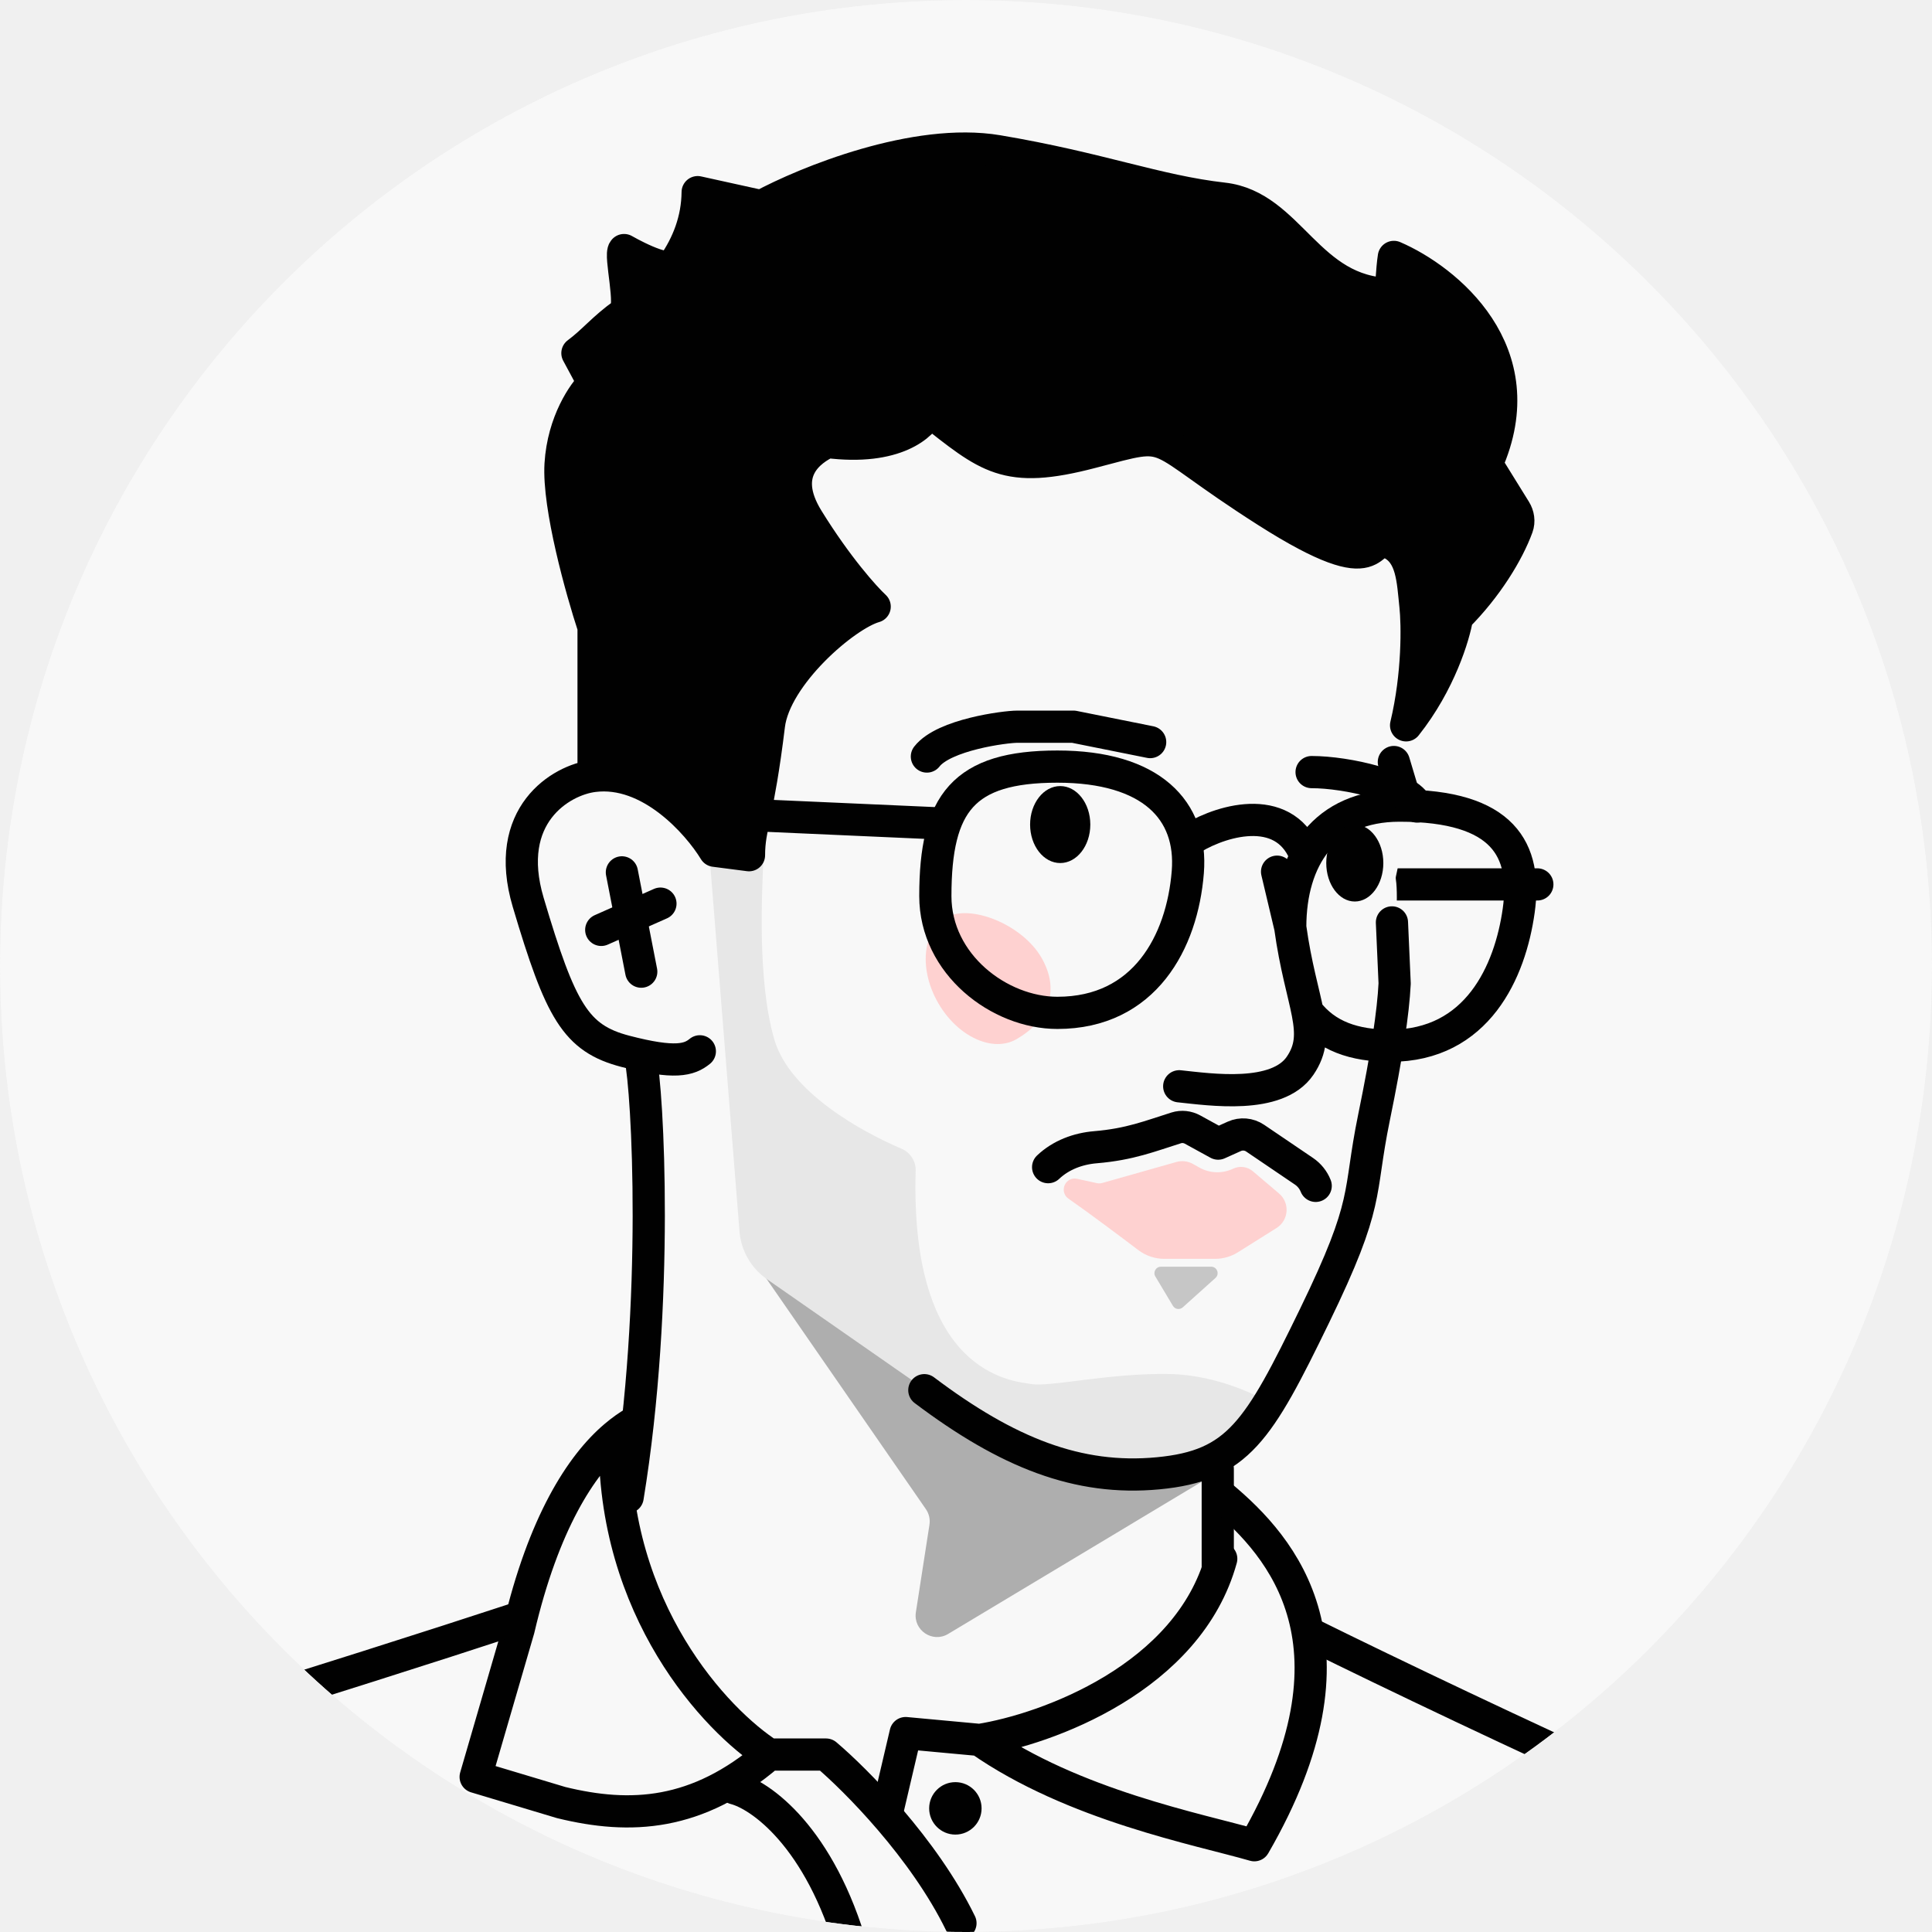
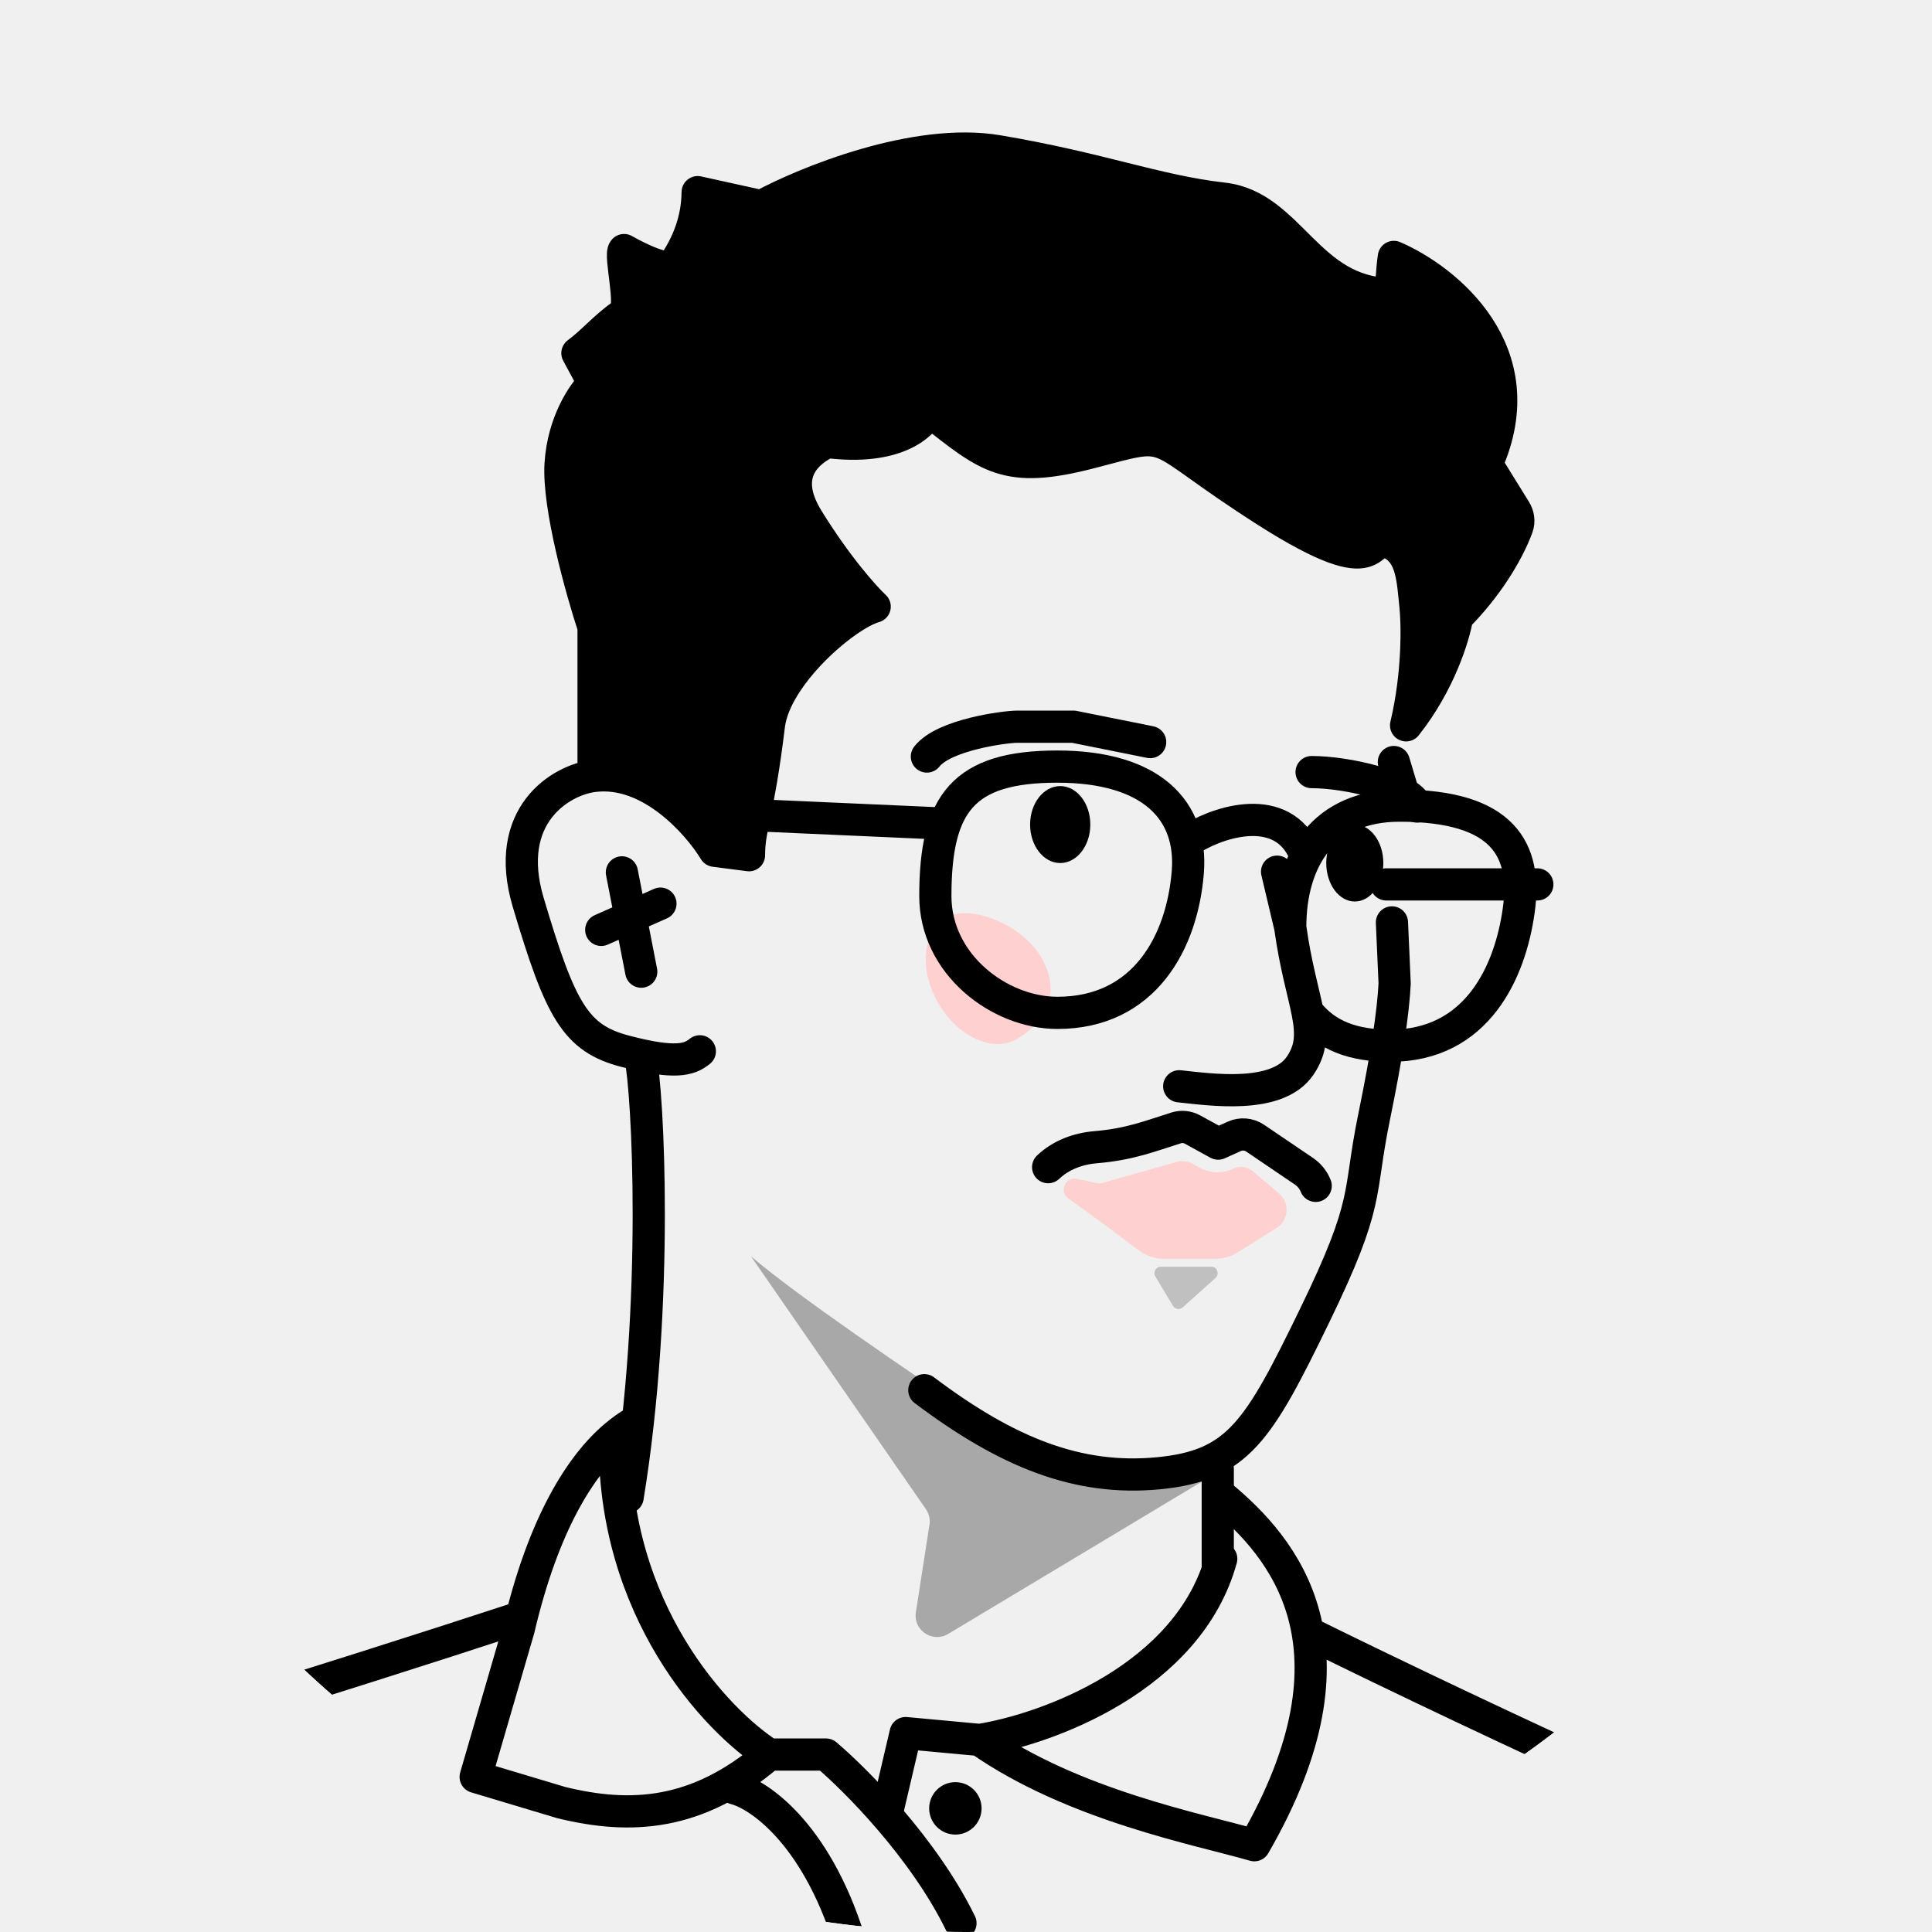
<svg xmlns="http://www.w3.org/2000/svg" width="90" height="90" viewBox="0 0 90 90" fill="none">
  <g clip-path="url(#clip0_180_42)">
    <mask id="mask0_180_42" style="mask-type:luminance" maskUnits="userSpaceOnUse" x="0" y="0" width="90" height="90">
      <path d="M0 0H90V90H0V0Z" fill="white" />
    </mask>
    <g mask="url(#mask0_180_42)">
-       <path d="M0 0H90V90H0V0Z" fill="#F8F8F8" />
-       <path d="M71.615 41.199H64.579" stroke="#010101" stroke-width="1.5" stroke-linecap="round" stroke-linejoin="round" />
-       <path d="M28.384 70.268L31.5 76.544C31.509 76.562 31.521 76.58 31.534 76.597L35.736 81.882C35.793 81.954 35.88 81.995 35.971 81.995H38.892C38.978 81.995 39.061 82.033 39.118 82.098L40.921 84.166C41.079 84.348 41.377 84.278 41.437 84.044L42.155 81.264C42.189 81.132 42.309 81.039 42.445 81.039H45.779C45.798 81.039 45.816 81.038 45.834 81.034C53.816 79.571 56.749 74.936 56.972 72.879C56.974 72.863 56.974 72.847 56.973 72.831L56.68 68.232C56.672 68.108 56.742 67.993 56.852 67.936C60.327 66.142 61.952 59.924 63.033 56.718C63.039 56.702 63.043 56.686 63.046 56.668C63.433 54.089 64.29 48.431 64.65 46.227C65.002 44.068 65.156 41.791 65.023 40.956C65.017 40.917 65.017 40.877 65.025 40.838L65.727 37.53C65.739 37.471 65.734 37.409 65.711 37.354L65.053 35.75C65.027 35.686 65.023 35.616 65.043 35.55L65.771 33.124C65.779 33.096 65.784 33.067 65.784 33.038V29.87V24.513C65.784 24.409 65.729 24.312 65.64 24.257L59.535 20.52C59.504 20.5 59.469 20.487 59.433 20.48L49.053 18.57C49.029 18.565 49.004 18.564 48.979 18.565L40.281 19.136C40.238 19.139 40.195 19.151 40.157 19.172L36.249 21.303C36.099 21.385 36.048 21.574 36.135 21.72L39.647 27.615C39.717 27.732 39.698 27.882 39.602 27.98L32.944 34.697C32.91 34.733 32.867 34.759 32.819 34.773L25.664 36.971C25.602 36.99 25.547 37.029 25.511 37.083C25.21 37.529 24.635 38.592 24.347 39.891C23.961 41.625 25.503 44.709 26.467 46.958C27.177 48.615 28.852 49.164 29.78 49.256C29.911 49.269 30.024 49.351 30.054 49.479C30.927 53.17 29.77 65.022 28.973 69.021C28.966 69.057 28.953 69.088 28.934 69.118L28.398 69.975C28.343 70.064 28.337 70.174 28.384 70.268Z" fill="#F8F8F8" />
-       <path opacity="0.3" d="M43.132 70.303L34.98 58.52C37.035 60.287 42.192 63.805 45.828 66.229C49.464 68.653 54.553 69.002 56.681 68.605L44.167 76.116C43.441 76.552 42.535 75.942 42.665 75.105L43.298 71.026C43.337 70.773 43.278 70.514 43.132 70.303Z" fill="#010101" />
-       <path d="M60.104 43.192C60.104 40.011 61.676 37.529 65.199 37.529C70.049 37.529 71.143 39.59 70.747 42.42C70.351 45.249 68.83 48.714 64.765 48.714C63.081 48.714 61.782 48.266 60.906 47.127M60.104 43.192C60.606 46.82 61.623 48.093 60.563 49.648C59.489 51.223 56.373 50.754 54.932 50.603M60.104 43.192L59.491 40.606" stroke="#010101" stroke-width="1.5" stroke-linecap="round" stroke-linejoin="round" />
+       <path d="M0 0H90V90H0V0Z" fill="transparent" />
+       <path d="M71.615 41.199H64.579" stroke="currentColor" stroke-width="1.5" stroke-linecap="round" stroke-linejoin="round" />
+       <path d="M28.384 70.268L31.5 76.544C31.509 76.562 31.521 76.58 31.534 76.597L35.736 81.882C35.793 81.954 35.88 81.995 35.971 81.995H38.892C38.978 81.995 39.061 82.033 39.118 82.098L40.921 84.166C41.079 84.348 41.377 84.278 41.437 84.044L42.155 81.264C42.189 81.132 42.309 81.039 42.445 81.039H45.779C45.798 81.039 45.816 81.038 45.834 81.034C53.816 79.571 56.749 74.936 56.972 72.879C56.974 72.863 56.974 72.847 56.973 72.831L56.68 68.232C56.672 68.108 56.742 67.993 56.852 67.936C60.327 66.142 61.952 59.924 63.033 56.718C63.039 56.702 63.043 56.686 63.046 56.668C63.433 54.089 64.29 48.431 64.65 46.227C65.002 44.068 65.156 41.791 65.023 40.956C65.017 40.917 65.017 40.877 65.025 40.838L65.727 37.53C65.739 37.471 65.734 37.409 65.711 37.354L65.053 35.75C65.027 35.686 65.023 35.616 65.043 35.55L65.771 33.124C65.779 33.096 65.784 33.067 65.784 33.038V29.87V24.513C65.784 24.409 65.729 24.312 65.64 24.257L59.535 20.52C59.504 20.5 59.469 20.487 59.433 20.48L49.053 18.57C49.029 18.565 49.004 18.564 48.979 18.565L40.281 19.136C40.238 19.139 40.195 19.151 40.157 19.172L36.249 21.303C36.099 21.385 36.048 21.574 36.135 21.72L39.647 27.615C39.717 27.732 39.698 27.882 39.602 27.98L32.944 34.697C32.91 34.733 32.867 34.759 32.819 34.773L25.664 36.971C25.602 36.99 25.547 37.029 25.511 37.083C25.21 37.529 24.635 38.592 24.347 39.891C23.961 41.625 25.503 44.709 26.467 46.958C27.177 48.615 28.852 49.164 29.78 49.256C29.911 49.269 30.024 49.351 30.054 49.479C30.927 53.17 29.77 65.022 28.973 69.021C28.966 69.057 28.953 69.088 28.934 69.118L28.398 69.975C28.343 70.064 28.337 70.174 28.384 70.268Z" fill="transparent" />
+       <path opacity="0.3" d="M43.132 70.303L34.98 58.52C37.035 60.287 42.192 63.805 45.828 66.229C49.464 68.653 54.553 69.002 56.681 68.605L44.167 76.116C43.441 76.552 42.535 75.942 42.665 75.105L43.298 71.026C43.337 70.773 43.278 70.514 43.132 70.303Z" fill="currentColor" />
+       <path d="M60.104 43.192C60.104 40.011 61.676 37.529 65.199 37.529C70.049 37.529 71.143 39.59 70.747 42.42C70.351 45.249 68.83 48.714 64.765 48.714C63.081 48.714 61.782 48.266 60.906 47.127M60.104 43.192C60.606 46.82 61.623 48.093 60.563 49.648C59.489 51.223 56.373 50.754 54.932 50.603M60.104 43.192L59.491 40.606" stroke="currentColor" stroke-width="1.5" stroke-linecap="round" stroke-linejoin="round" />
      <path d="M44.07 42.743C42.964 43.386 42.804 45.175 43.713 46.739C44.622 48.302 46.256 49.048 47.362 48.404C48.814 47.56 49.419 46.168 48.51 44.604C47.6 43.041 45.176 42.1 44.07 42.743Z" fill="#FED1D0" />
-       <path d="M55.332 40.627C55.072 43.883 53.321 47.183 49.257 47.183C46.557 47.183 43.572 44.924 43.572 41.743C43.572 37.397 44.886 35.711 49.257 35.711C53.627 35.711 55.564 37.738 55.332 40.627Z" stroke="#010101" stroke-width="1.5" stroke-linecap="round" stroke-linejoin="round" />
-       <path d="M55.312 39.201C56.554 38.337 59.54 37.305 60.681 39.546" stroke="#010101" stroke-width="1.5" stroke-linecap="round" stroke-linejoin="round" />
-       <path d="M43.933 38.365L35.416 37.986" stroke="#010101" stroke-width="1.5" stroke-linecap="round" stroke-linejoin="round" />
-       <path d="M34.449 57.364L33.053 39.873H35.567C35.5 41.566 35.265 45.644 36.07 48.42C36.777 50.86 40.099 52.703 41.996 53.512C42.402 53.685 42.668 54.092 42.655 54.533C42.38 64.008 47.144 64.326 48.026 64.473C48.931 64.624 51.657 63.956 54.472 64.007C56.725 64.047 58.763 65.062 59.5 65.565C59.064 66.303 57.358 67.948 54.02 68.632C50.681 69.316 46.83 67.342 45.321 66.269L35.725 59.587C34.988 59.074 34.52 58.258 34.449 57.364Z" fill="#E7E7E7" />
-       <path d="M27.651 36.148C30.265 35.817 32.501 38.333 33.292 39.632L34.891 39.839C34.891 38.514 35.313 37.95 35.819 33.789C36.102 31.451 39.372 28.644 40.746 28.258C40.277 27.823 38.996 26.398 37.629 24.186C36.261 21.973 37.757 20.958 38.545 20.589C41.722 20.991 43.02 19.785 43.271 19.131C46.036 21.293 46.83 22.124 50.852 21.068C54.875 20.012 53.316 20.198 58.998 23.818C64.679 27.439 63.531 24.706 64.788 25.309C65.793 25.792 65.811 27.045 65.936 28.218C66.029 29.079 66.071 31.397 65.501 33.789C67.071 31.812 67.74 29.6 67.878 28.741C69.258 27.361 70.245 25.742 70.68 24.551C70.775 24.289 70.73 24 70.583 23.764L69.255 21.621C71.588 16.392 67.344 13.007 64.931 11.968C64.847 12.487 64.788 13.698 64.788 13.698C60.916 13.648 60.104 9.605 56.986 9.253C53.869 8.9 51.254 7.845 46.478 7.041C42.657 6.397 37.545 8.482 35.467 9.605L32.5 8.951C32.487 10.243 32.041 11.372 31.377 12.332C31.055 12.797 29.071 11.649 29.071 11.649C28.844 11.848 29.485 14.31 29.071 14.605C28.094 15.299 27.651 15.893 26.898 16.451L27.651 17.851C27.189 18.286 26.235 19.651 26.114 21.621C25.994 23.592 27.088 27.505 27.651 29.214V36.148Z" fill="#010101" />
-       <path d="M27.651 36.148C30.265 35.817 32.501 38.333 33.292 39.632L34.891 39.839C34.891 38.514 35.313 37.95 35.819 33.789C36.102 31.451 39.372 28.644 40.746 28.258C40.277 27.823 38.996 26.398 37.629 24.186C36.261 21.973 37.757 20.958 38.545 20.589C41.722 20.991 43.02 19.785 43.271 19.131C46.036 21.293 46.83 22.124 50.852 21.068C54.875 20.012 53.316 20.198 58.998 23.818C64.679 27.439 63.531 24.706 64.788 25.309C65.793 25.792 65.811 27.045 65.937 28.218C66.029 29.079 66.071 31.397 65.501 33.789C67.071 31.812 67.74 29.6 67.878 28.741C69.258 27.361 70.245 25.742 70.68 24.551C70.775 24.289 70.73 24 70.583 23.764L69.255 21.621C71.588 16.392 67.344 13.007 64.931 11.968C64.847 12.487 64.788 13.698 64.788 13.698C60.916 13.648 60.104 9.605 56.986 9.253C53.869 8.9 51.255 7.845 46.478 7.041C42.657 6.397 37.545 8.482 35.467 9.605L32.5 8.951C32.487 10.243 32.041 11.372 31.377 12.332C31.055 12.797 29.071 11.649 29.071 11.649C28.844 11.848 29.485 14.31 29.071 14.605C28.094 15.299 27.651 15.893 26.898 16.451L27.651 17.851C27.189 18.286 26.235 19.651 26.114 21.621C25.994 23.592 27.088 27.505 27.651 29.214V36.148ZM27.651 36.148C26.133 36.334 23.399 37.972 24.606 42.035C26.114 47.113 26.819 48.37 29.131 48.974C31.444 49.577 32.11 49.376 32.601 48.974" stroke="#010101" stroke-width="1.5" stroke-linecap="round" stroke-linejoin="round" />
-       <path d="M28.97 40.638L29.872 45.264" stroke="#010101" stroke-width="1.5" stroke-linecap="round" stroke-linejoin="round" />
-       <path d="M30.766 42.095L28.008 43.318" stroke="#010101" stroke-width="1.5" stroke-linecap="round" stroke-linejoin="round" />
-       <path d="M29.836 49.275C30.172 50.75 30.728 60.653 29.237 69.744" stroke="#010101" stroke-width="1.5" stroke-linecap="round" stroke-linejoin="round" />
-       <path d="M65.534 37.51L64.931 35.498" stroke="#010101" stroke-width="1.5" stroke-linecap="round" stroke-linejoin="round" />
-       <path d="M43.059 64.76C46.93 67.677 50.227 68.984 53.947 68.632C57.668 68.28 58.624 66.671 61.239 61.291C63.853 55.911 63.252 55.73 64.006 52.059C64.609 49.123 64.901 47.155 64.968 45.815L64.842 42.969" stroke="#010101" stroke-width="1.5" stroke-linecap="round" stroke-linejoin="round" />
+       <path d="M55.332 40.627C55.072 43.883 53.321 47.183 49.257 47.183C46.557 47.183 43.572 44.924 43.572 41.743C43.572 37.397 44.886 35.711 49.257 35.711C53.627 35.711 55.564 37.738 55.332 40.627Z" stroke="currentColor" stroke-width="1.5" stroke-linecap="round" stroke-linejoin="round" />
+       <path d="M55.312 39.201C56.554 38.337 59.54 37.305 60.681 39.546" stroke="currentColor" stroke-width="1.5" stroke-linecap="round" stroke-linejoin="round" />
+       <path d="M43.933 38.365L35.416 37.986" stroke="currentColor" stroke-width="1.5" stroke-linecap="round" stroke-linejoin="round" />
+       <path d="M34.449 57.364L33.053 39.873H35.567C35.5 41.566 35.265 45.644 36.07 48.42C36.777 50.86 40.099 52.703 41.996 53.512C42.402 53.685 42.668 54.092 42.655 54.533C42.38 64.008 47.144 64.326 48.026 64.473C48.931 64.624 51.657 63.956 54.472 64.007C56.725 64.047 58.763 65.062 59.5 65.565C59.064 66.303 57.358 67.948 54.02 68.632C50.681 69.316 46.83 67.342 45.321 66.269L35.725 59.587C34.988 59.074 34.52 58.258 34.449 57.364Z" fill="transparent" />
+       <path d="M27.651 36.148C30.265 35.817 32.501 38.333 33.292 39.632L34.891 39.839C34.891 38.514 35.313 37.95 35.819 33.789C36.102 31.451 39.372 28.644 40.746 28.258C40.277 27.823 38.996 26.398 37.629 24.186C36.261 21.973 37.757 20.958 38.545 20.589C41.722 20.991 43.02 19.785 43.271 19.131C46.036 21.293 46.83 22.124 50.852 21.068C54.875 20.012 53.316 20.198 58.998 23.818C64.679 27.439 63.531 24.706 64.788 25.309C65.793 25.792 65.811 27.045 65.936 28.218C66.029 29.079 66.071 31.397 65.501 33.789C67.071 31.812 67.74 29.6 67.878 28.741C69.258 27.361 70.245 25.742 70.68 24.551C70.775 24.289 70.73 24 70.583 23.764L69.255 21.621C71.588 16.392 67.344 13.007 64.931 11.968C64.847 12.487 64.788 13.698 64.788 13.698C60.916 13.648 60.104 9.605 56.986 9.253C53.869 8.9 51.254 7.845 46.478 7.041C42.657 6.397 37.545 8.482 35.467 9.605L32.5 8.951C32.487 10.243 32.041 11.372 31.377 12.332C31.055 12.797 29.071 11.649 29.071 11.649C28.844 11.848 29.485 14.31 29.071 14.605C28.094 15.299 27.651 15.893 26.898 16.451L27.651 17.851C27.189 18.286 26.235 19.651 26.114 21.621C25.994 23.592 27.088 27.505 27.651 29.214V36.148Z" fill="currentColor" />
+       <path d="M27.651 36.148C30.265 35.817 32.501 38.333 33.292 39.632L34.891 39.839C34.891 38.514 35.313 37.95 35.819 33.789C36.102 31.451 39.372 28.644 40.746 28.258C40.277 27.823 38.996 26.398 37.629 24.186C36.261 21.973 37.757 20.958 38.545 20.589C41.722 20.991 43.02 19.785 43.271 19.131C46.036 21.293 46.83 22.124 50.852 21.068C54.875 20.012 53.316 20.198 58.998 23.818C64.679 27.439 63.531 24.706 64.788 25.309C65.793 25.792 65.811 27.045 65.937 28.218C66.029 29.079 66.071 31.397 65.501 33.789C67.071 31.812 67.74 29.6 67.878 28.741C69.258 27.361 70.245 25.742 70.68 24.551C70.775 24.289 70.73 24 70.583 23.764L69.255 21.621C71.588 16.392 67.344 13.007 64.931 11.968C64.847 12.487 64.788 13.698 64.788 13.698C60.916 13.648 60.104 9.605 56.986 9.253C53.869 8.9 51.255 7.845 46.478 7.041C42.657 6.397 37.545 8.482 35.467 9.605L32.5 8.951C32.487 10.243 32.041 11.372 31.377 12.332C31.055 12.797 29.071 11.649 29.071 11.649C28.844 11.848 29.485 14.31 29.071 14.605C28.094 15.299 27.651 15.893 26.898 16.451L27.651 17.851C27.189 18.286 26.235 19.651 26.114 21.621C25.994 23.592 27.088 27.505 27.651 29.214V36.148ZM27.651 36.148C26.133 36.334 23.399 37.972 24.606 42.035C26.114 47.113 26.819 48.37 29.131 48.974C31.444 49.577 32.11 49.376 32.601 48.974" stroke="currentColor" stroke-width="1.5" stroke-linecap="round" stroke-linejoin="round" />
+       <path d="M28.97 40.638L29.872 45.264" stroke="currentColor" stroke-width="1.5" stroke-linecap="round" stroke-linejoin="round" />
+       <path d="M30.766 42.095L28.008 43.318" stroke="currentColor" stroke-width="1.5" stroke-linecap="round" stroke-linejoin="round" />
+       <path d="M29.836 49.275C30.172 50.75 30.728 60.653 29.237 69.744" stroke="currentColor" stroke-width="1.5" stroke-linecap="round" stroke-linejoin="round" />
+       <path d="M65.534 37.51L64.931 35.498" stroke="currentColor" stroke-width="1.5" stroke-linecap="round" stroke-linejoin="round" />
+       <path d="M43.059 64.76C46.93 67.677 50.227 68.984 53.947 68.632C57.668 68.28 58.624 66.671 61.239 61.291C63.853 55.911 63.252 55.73 64.006 52.059C64.609 49.123 64.901 47.155 64.968 45.815L64.842 42.969" stroke="currentColor" stroke-width="1.5" stroke-linecap="round" stroke-linejoin="round" />
      <path d="M51.103 55.116L50.166 54.912C49.927 54.86 49.685 54.989 49.595 55.217L49.587 55.235C49.501 55.454 49.578 55.702 49.77 55.836C50.79 56.546 52.245 57.641 53.023 58.231C53.374 58.498 53.801 58.642 54.241 58.642H56.603C56.979 58.642 57.348 58.536 57.667 58.336L59.467 57.205C60.039 56.845 60.097 56.033 59.581 55.596L58.362 54.561C58.106 54.343 57.746 54.297 57.443 54.442C56.944 54.68 56.36 54.662 55.877 54.392L55.565 54.218C55.334 54.089 55.06 54.056 54.805 54.129L51.346 55.108C51.267 55.13 51.184 55.133 51.103 55.116Z" fill="#FED1D0" />
-       <path d="M48.826 54.371C49.422 53.806 50.215 53.51 51.033 53.442C52.647 53.307 53.58 52.921 54.793 52.541C55.047 52.461 55.322 52.492 55.555 52.62L56.747 53.274L57.498 52.936C57.815 52.793 58.182 52.825 58.47 53.02L60.744 54.562C60.99 54.729 61.18 54.965 61.29 55.242" stroke="#010101" stroke-width="1.5" stroke-linecap="round" stroke-linejoin="round" />
-       <path opacity="0.2" d="M56.421 59.008H54.078C53.845 59.008 53.701 59.262 53.82 59.462L54.64 60.833C54.737 60.995 54.958 61.028 55.098 60.901L56.622 59.531C56.826 59.347 56.696 59.008 56.421 59.008Z" fill="#010101" />
-       <path d="M56.728 68.424V73.035" stroke="#010101" stroke-width="1.5" stroke-linecap="round" stroke-linejoin="round" />
-       <path d="M56.89 69.689C59.757 72.078 63.782 76.701 58.431 85.958C55.866 85.215 50.012 84.11 45.638 81.053M45.638 81.053C48.752 80.557 55.361 78.176 56.89 72.613M45.638 81.053L42.188 80.734L41.358 84.276" stroke="#010101" stroke-width="1.5" stroke-linecap="round" stroke-linejoin="round" />
-       <path d="M29.508 66.287C29.267 66.425 28.973 66.631 28.645 66.908M28.645 66.908C27.076 68.237 25.319 70.942 24.16 75.895L22.158 82.775L26.137 83.969C29.375 84.765 32.481 84.6 35.825 81.734M28.645 66.908C28.507 75.006 33.374 80.166 35.825 81.734M35.825 81.734H38.479C39.859 82.901 43.043 86.107 44.742 89.589" stroke="#010101" stroke-width="1.5" stroke-linecap="round" stroke-linejoin="round" />
-       <path d="M44.505 85.462C45.179 85.462 45.726 84.915 45.726 84.24C45.726 83.566 45.179 83.019 44.505 83.019C43.831 83.019 43.284 83.566 43.284 84.24C43.284 84.915 43.831 85.462 44.505 85.462Z" fill="#010101" />
-       <path d="M24.016 75.414C16.16 77.997 1.309 82.61 -0.898 83.12M61.078 76.126C68.704 79.894 84.948 87.503 90.383 89.117" stroke="#010101" stroke-width="1.5" stroke-linecap="round" stroke-linejoin="round" />
-       <path d="M34.224 83.311C35.421 83.616 38.196 85.559 39.712 90.891" stroke="#010101" stroke-width="1.5" stroke-linecap="round" stroke-linejoin="round" />
-       <path d="M61.099 35.967C62.74 35.967 65.633 36.623 66.016 37.572" stroke="#010101" stroke-width="1.5" stroke-linecap="round" stroke-linejoin="round" />
-       <path d="M53.579 34.569L50.012 33.853H47.383C46.828 33.853 43.971 34.222 43.178 35.242" stroke="#010101" stroke-width="1.5" stroke-linecap="round" stroke-linejoin="round" />
-       <path d="M50.791 38.411C50.791 37.421 50.163 36.618 49.389 36.618C48.614 36.618 47.986 37.421 47.986 38.411C47.986 39.401 48.614 40.204 49.389 40.204C50.163 40.204 50.791 39.401 50.791 38.411Z" fill="#010101" />
-       <path d="M64.441 40.204C64.441 39.214 63.846 38.411 63.112 38.411C62.377 38.411 61.782 39.214 61.782 40.204C61.782 41.194 62.377 41.996 63.112 41.996C63.846 41.996 64.441 41.194 64.441 40.204Z" fill="#010101" />
+       <path d="M48.826 54.371C49.422 53.806 50.215 53.51 51.033 53.442C52.647 53.307 53.58 52.921 54.793 52.541C55.047 52.461 55.322 52.492 55.555 52.62L56.747 53.274L57.498 52.936C57.815 52.793 58.182 52.825 58.47 53.02L60.744 54.562C60.99 54.729 61.18 54.965 61.29 55.242" stroke="currentColor" stroke-width="1.5" stroke-linecap="round" stroke-linejoin="round" />
+       <path opacity="0.2" d="M56.421 59.008H54.078C53.845 59.008 53.701 59.262 53.82 59.462L54.64 60.833C54.737 60.995 54.958 61.028 55.098 60.901L56.622 59.531C56.826 59.347 56.696 59.008 56.421 59.008Z" fill="currentColor" />
+       <path d="M56.728 68.424V73.035" stroke="currentColor" stroke-width="1.5" stroke-linecap="round" stroke-linejoin="round" />
+       <path d="M56.89 69.689C59.757 72.078 63.782 76.701 58.431 85.958C55.866 85.215 50.012 84.11 45.638 81.053M45.638 81.053C48.752 80.557 55.361 78.176 56.89 72.613M45.638 81.053L42.188 80.734L41.358 84.276" stroke="currentColor" stroke-width="1.5" stroke-linecap="round" stroke-linejoin="round" />
+       <path d="M29.508 66.287C29.267 66.425 28.973 66.631 28.645 66.908M28.645 66.908C27.076 68.237 25.319 70.942 24.16 75.895L22.158 82.775L26.137 83.969C29.375 84.765 32.481 84.6 35.825 81.734M28.645 66.908C28.507 75.006 33.374 80.166 35.825 81.734M35.825 81.734H38.479C39.859 82.901 43.043 86.107 44.742 89.589" stroke="currentColor" stroke-width="1.5" stroke-linecap="round" stroke-linejoin="round" />
+       <path d="M44.505 85.462C45.179 85.462 45.726 84.915 45.726 84.24C45.726 83.566 45.179 83.019 44.505 83.019C43.831 83.019 43.284 83.566 43.284 84.24C43.284 84.915 43.831 85.462 44.505 85.462Z" fill="currentColor" />
+       <path d="M24.016 75.414C16.16 77.997 1.309 82.61 -0.898 83.12M61.078 76.126C68.704 79.894 84.948 87.503 90.383 89.117" stroke="currentColor" stroke-width="1.5" stroke-linecap="round" stroke-linejoin="round" />
+       <path d="M34.224 83.311C35.421 83.616 38.196 85.559 39.712 90.891" stroke="currentColor" stroke-width="1.5" stroke-linecap="round" stroke-linejoin="round" />
+       <path d="M61.099 35.967C62.74 35.967 65.633 36.623 66.016 37.572" stroke="currentColor" stroke-width="1.5" stroke-linecap="round" stroke-linejoin="round" />
+       <path d="M53.579 34.569L50.012 33.853H47.383C46.828 33.853 43.971 34.222 43.178 35.242" stroke="currentColor" stroke-width="1.5" stroke-linecap="round" stroke-linejoin="round" />
+       <path d="M50.791 38.411C50.791 37.421 50.163 36.618 49.389 36.618C48.614 36.618 47.986 37.421 47.986 38.411C47.986 39.401 48.614 40.204 49.389 40.204C50.163 40.204 50.791 39.401 50.791 38.411Z" fill="currentColor" />
+       <path d="M64.441 40.204C64.441 39.214 63.846 38.411 63.112 38.411C62.377 38.411 61.782 39.214 61.782 40.204C61.782 41.194 62.377 41.996 63.112 41.996C63.846 41.996 64.441 41.194 64.441 40.204Z" fill="currentColor" />
    </g>
  </g>
  <defs>
    <clipPath id="clip0_180_42">
      <rect width="90" height="90" rx="45" fill="white" />
    </clipPath>
  </defs>
</svg>
